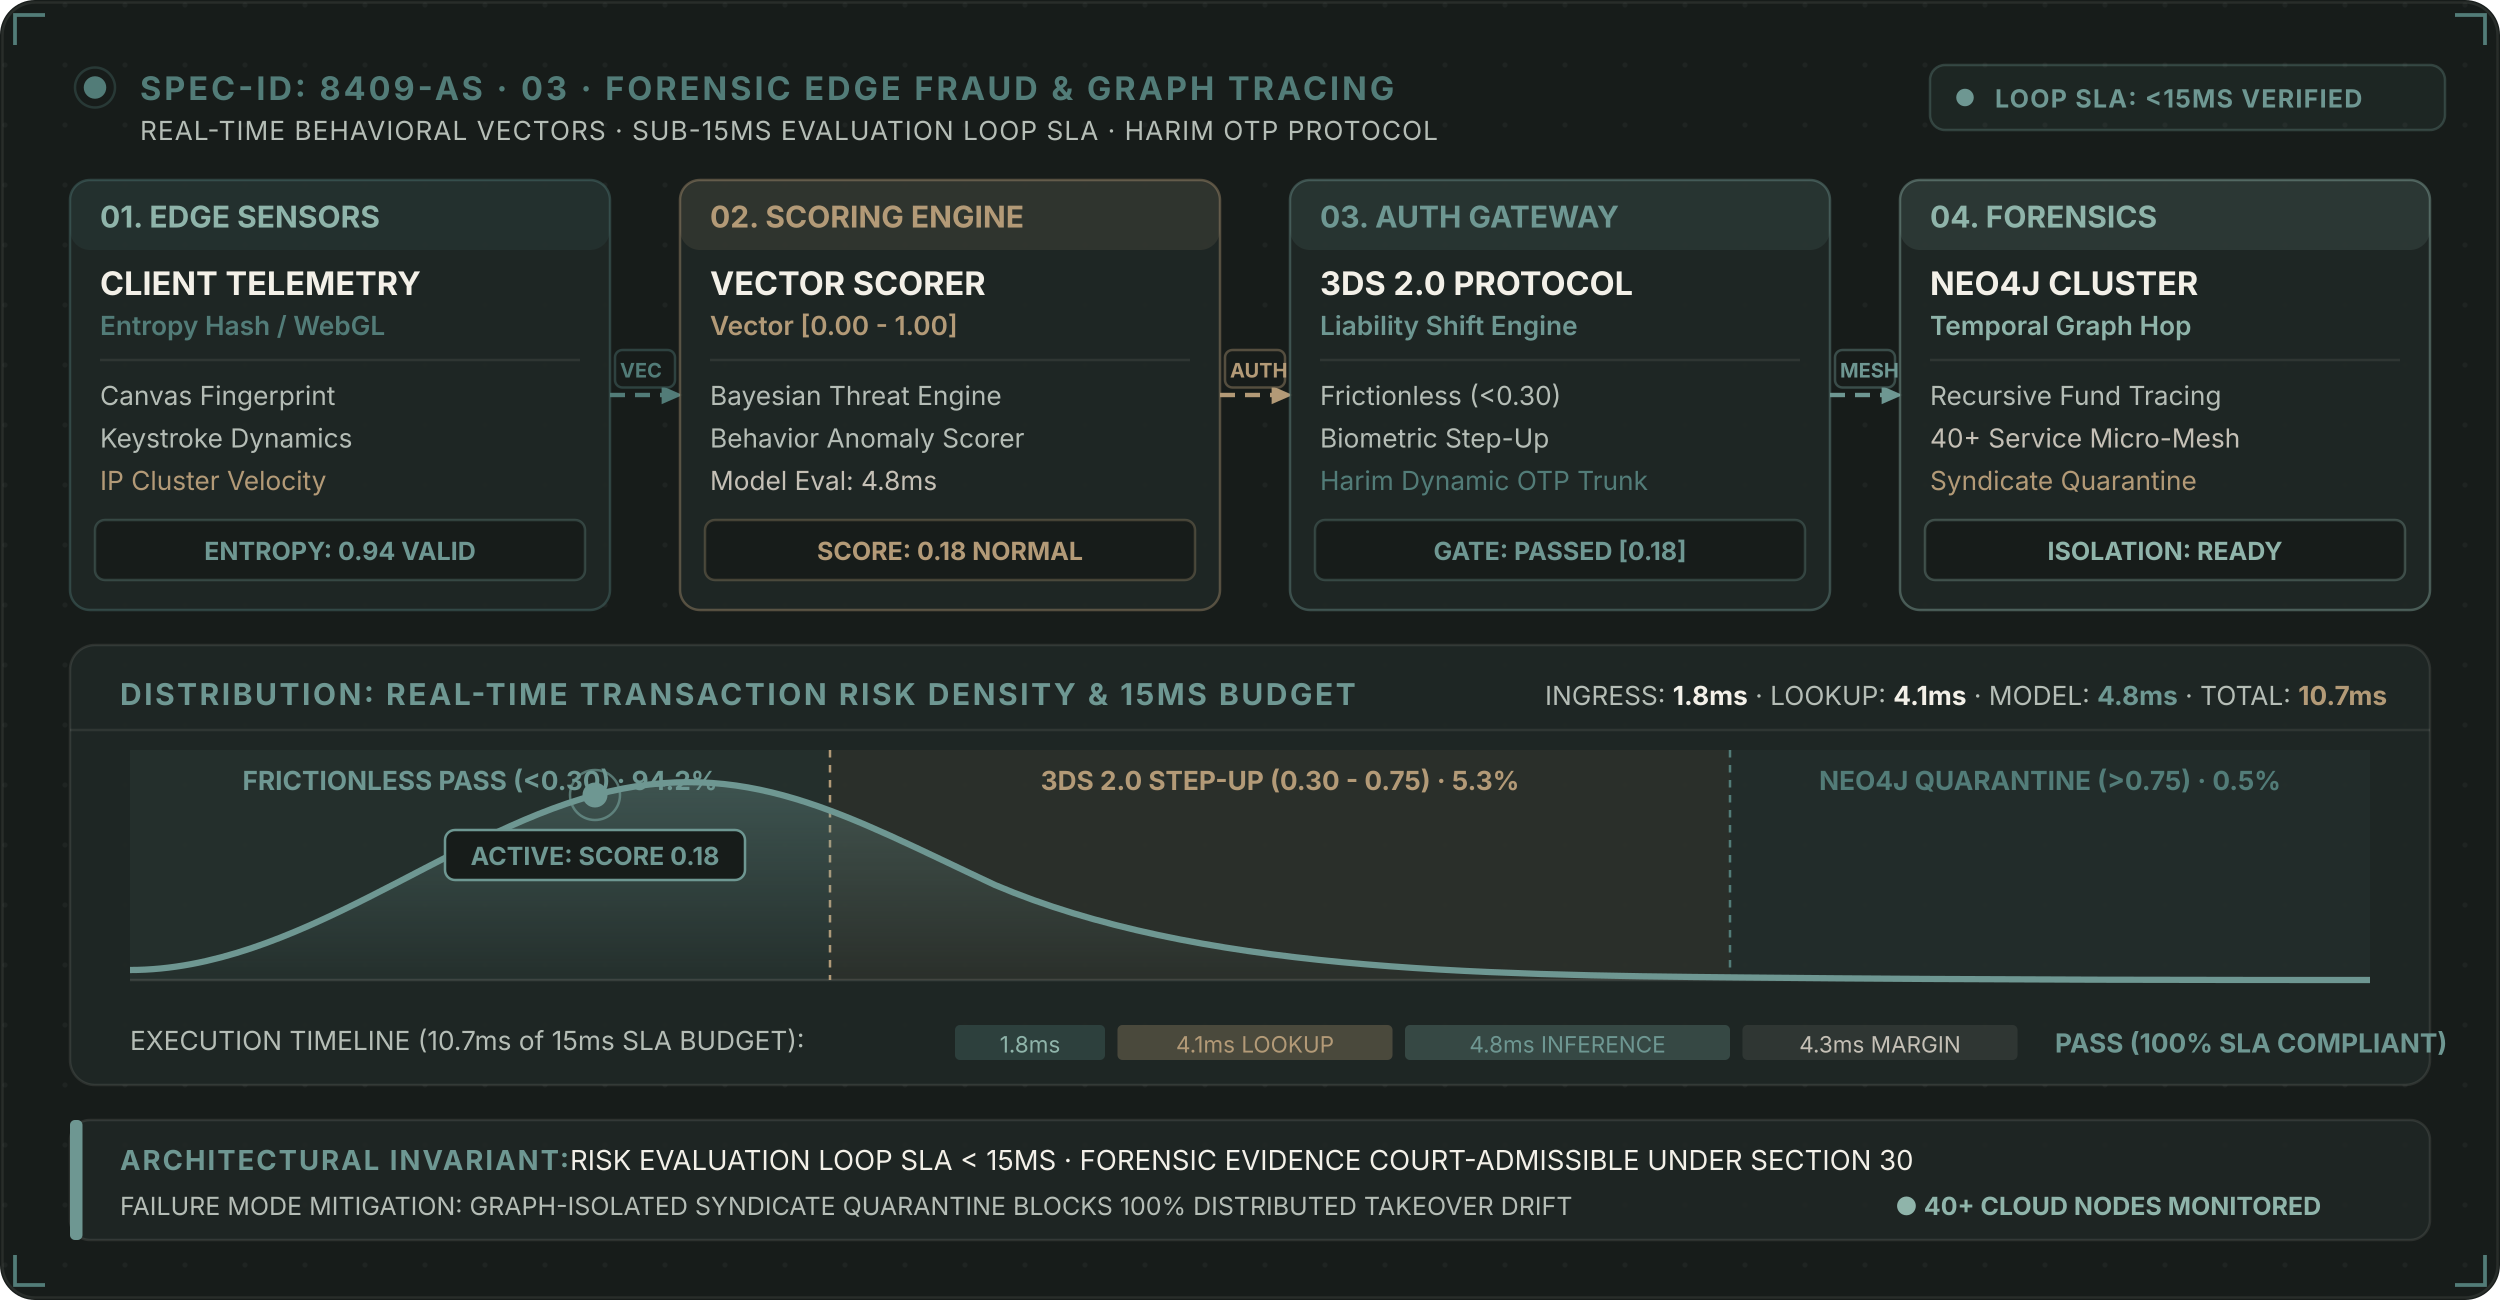
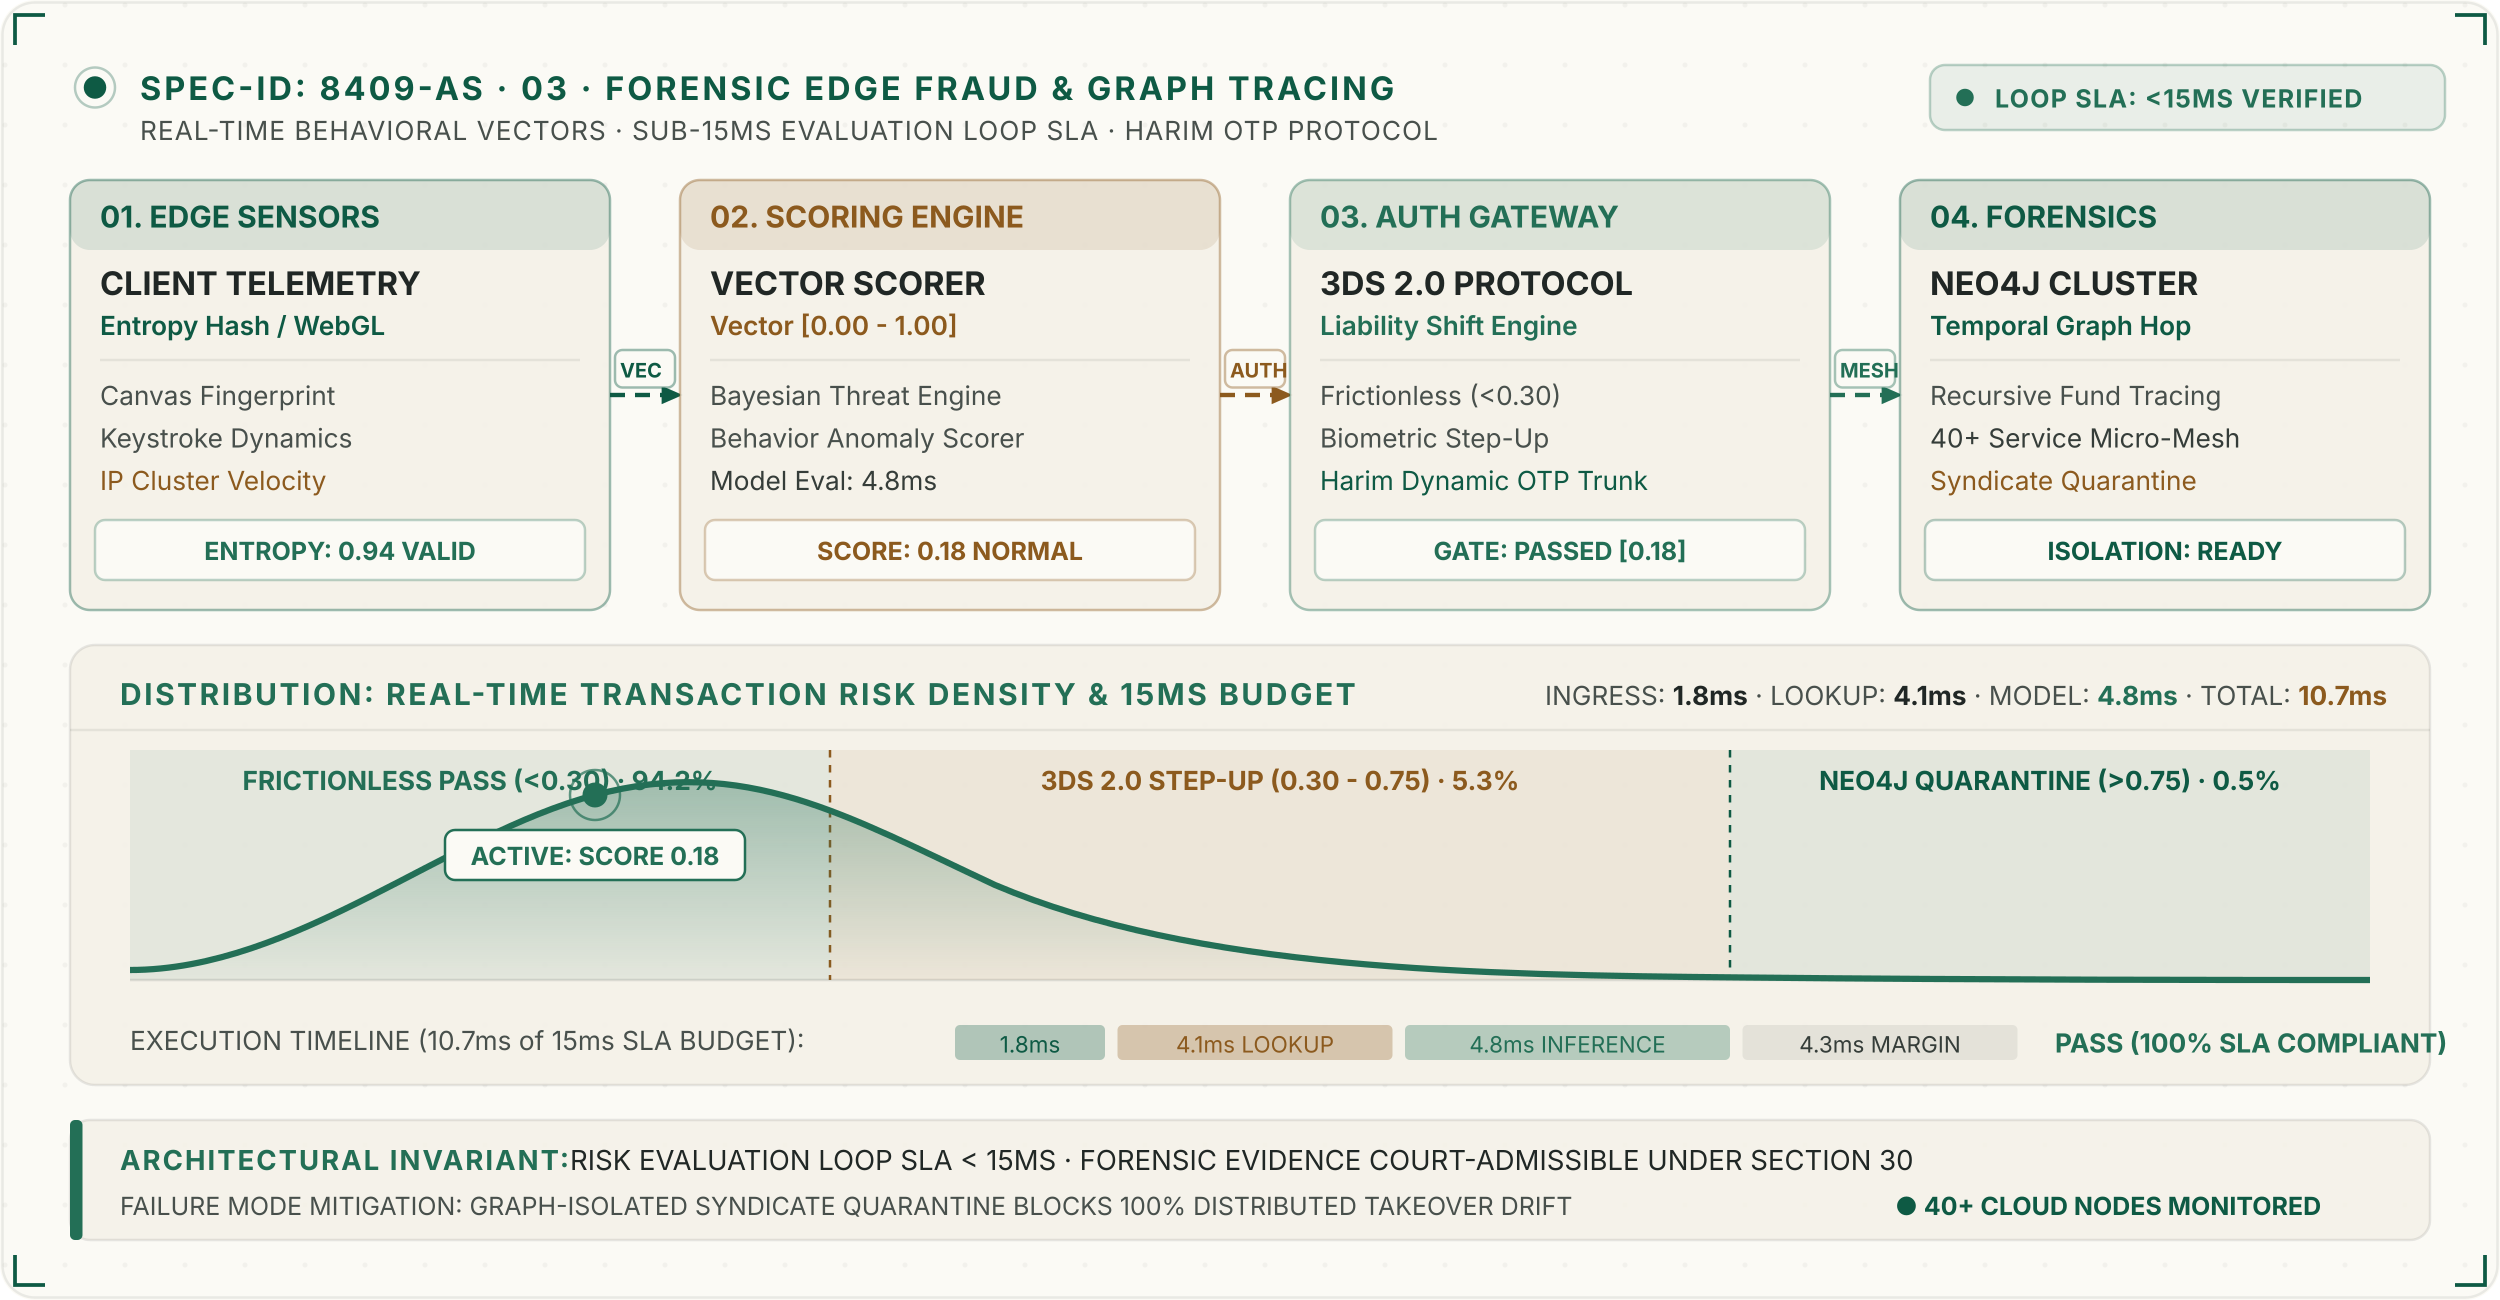
<svg xmlns="http://www.w3.org/2000/svg" viewBox="0 0 1000 520" width="100%" height="auto" class="w-full h-auto" preserveAspectRatio="xMidYMid meet" shape-rendering="geometricPrecision" text-rendering="geometricPrecision" dir="ltr">
  <defs>
    <pattern id="fraud-grid-dots" width="24" height="24" patternUnits="userSpaceOnUse">
-       <circle cx="2" cy="2" r="1" fill="#F3F0E8" fill-opacity="0.04" />
+       <circle cx="2" cy="2" r="1" fill="#202725" fill-opacity="0.04" />
    </pattern>
    <linearGradient id="fraud-chart-grad" x1="0" y1="0" x2="0" y2="1">
-       <stop offset="0%" stop-color="#6E9792" stop-opacity="0.35" />
-       <stop offset="100%" stop-color="#6E9792" stop-opacity="0.0" />
+       <stop offset="0%" stop-color="#236F56" stop-opacity="0.35" />
+       <stop offset="100%" stop-color="#236F56" stop-opacity="0.0" />
    </linearGradient>
    <linearGradient id="fraud-cyan-grad" x1="0%" y1="0%" x2="100%" y2="100%">
-       <stop offset="0%" stop-color="#527C78" stop-opacity="0.25" />
-       <stop offset="100%" stop-color="#527C78" stop-opacity="0.02" />
+       <stop offset="0%" stop-color="#0E5A44" stop-opacity="0.25" />
+       <stop offset="100%" stop-color="#0E5A44" stop-opacity="0.02" />
    </linearGradient>
    <marker id="fraud-arr-cyan" viewBox="0 0 10 10" refX="7" refY="5" markerWidth="6" markerHeight="6" orient="auto-start-reverse">
-       <path d="M 0 1.5 L 8 5 L 0 8.5 z" fill="#527C78" />
+       <path d="M 0 1.5 L 8 5 L 0 8.5 z" fill="#0E5A44" />
    </marker>
    <marker id="fraud-arr-gold" viewBox="0 0 10 10" refX="7" refY="5" markerWidth="6" markerHeight="6" orient="auto-start-reverse">
-       <path d="M 0 1.5 L 8 5 L 0 8.5 z" fill="#B39A77" />
+       <path d="M 0 1.5 L 8 5 L 0 8.5 z" fill="#8C5A1E" />
    </marker>
    <marker id="fraud-arr-emerald" viewBox="0 0 10 10" refX="7" refY="5" markerWidth="6" markerHeight="6" orient="auto-start-reverse">
-       <path d="M 0 1.5 L 8 5 L 0 8.5 z" fill="#6E9792" />
+       <path d="M 0 1.5 L 8 5 L 0 8.5 z" fill="#236F56" />
    </marker>
    <style>
      @keyframes fraudPulse {
        0%, 100% { opacity: 0.6; }
        50% { opacity: 1; }
      }
      @keyframes fraudFlow { to { stroke-dashoffset: -28; } }
-       .fraud-flow-cyan { stroke: #527C78; stroke-width: 1.75; stroke-dasharray: 6 4; animation: fraudFlow 1.6s linear infinite; }
-       .fraud-flow-gold { stroke: #B39A77; stroke-width: 1.75; stroke-dasharray: 6 4; animation: fraudFlow 1.6s linear infinite; }
-       .fraud-flow-emerald { stroke: #6E9792; stroke-width: 1.75; stroke-dasharray: 6 4; animation: fraudFlow 1.6s linear infinite; }
+       .fraud-flow-cyan { stroke: #0E5A44; stroke-width: 1.75; stroke-dasharray: 6 4; animation: fraudFlow 1.6s linear infinite; }
+       .fraud-flow-gold { stroke: #8C5A1E; stroke-width: 1.75; stroke-dasharray: 6 4; animation: fraudFlow 1.6s linear infinite; }
+       .fraud-flow-emerald { stroke: #236F56; stroke-width: 1.75; stroke-dasharray: 6 4; animation: fraudFlow 1.6s linear infinite; }
      text { font-family: 'IBM Plex Mono', system-ui, -apple-system, monospace; }
      .code-font { font-family: 'IBM Plex Mono', monospace; }
    </style>
  </defs>
-   <rect width="1000" height="520" fill="#171C1A" rx="14" />
+   <rect width="1000" height="520" fill="#FBFAF5" rx="14" />
  <rect width="1000" height="520" fill="url(#fraud-grid-dots)" rx="14" />
-   <rect width="998" height="518" x="1" y="1" fill="none" stroke="#F3F0E8" stroke-opacity="0.08" rx="13" />
-   <path d="M 6 18 L 6 6 L 18 6" stroke="#527C78" stroke-width="1.5" fill="none" />
-   <path d="M 982 6 L 994 6 L 994 18" stroke="#527C78" stroke-width="1.5" fill="none" />
-   <path d="M 6 502 L 6 514 L 18 514" stroke="#527C78" stroke-width="1.5" fill="none" />
-   <path d="M 982 514 L 994 514 L 994 502" stroke="#527C78" stroke-width="1.5" fill="none" />
+   <rect width="998" height="518" x="1" y="1" fill="none" stroke="#202725" stroke-opacity="0.08" rx="13" />
+   <path d="M 6 18 L 6 6 L 18 6" stroke="#0E5A44" stroke-width="1.5" fill="none" />
+   <path d="M 982 6 L 994 6 L 994 18" stroke="#0E5A44" stroke-width="1.5" fill="none" />
+   <path d="M 6 502 L 6 514 L 18 514" stroke="#0E5A44" stroke-width="1.5" fill="none" />
+   <path d="M 982 514 L 994 514 L 994 502" stroke="#0E5A44" stroke-width="1.5" fill="none" />
  <g transform="translate(32, 24)">
-     <circle cx="6" cy="11" r="4.5" fill="#527C78" />
-     <circle cx="6" cy="11" r="8" fill="none" stroke="#527C78" stroke-opacity="0.3" />
-     <text x="24" y="16" fill="#527C78" font-size="13" font-weight="700" letter-spacing="1.2">SPEC-ID: 8409-AS · 03 · FORENSIC EDGE FRAUD &amp; GRAPH TRACING</text>
-     <text x="24" y="32" fill="#B5BDB6" font-size="10.5" letter-spacing="0.4">REAL-TIME BEHAVIORAL VECTORS · SUB-15MS EVALUATION LOOP SLA · HARIM OTP PROTOCOL</text>
-     <rect x="740" y="2" width="206" height="26" rx="6" fill="#6E9792" fill-opacity="0.08" stroke="#6E9792" stroke-opacity="0.3" />
-     <circle cx="754" cy="15" r="3.5" fill="#6E9792" />
-     <text x="766" y="19" fill="#6E9792" font-size="10" font-weight="700" letter-spacing="0.5">LOOP SLA: &lt;15MS VERIFIED</text>
+     <circle cx="6" cy="11" r="4.5" fill="#0E5A44" />
+     <circle cx="6" cy="11" r="8" fill="none" stroke="#0E5A44" stroke-opacity="0.3" />
+     <text x="24" y="16" fill="#0E5A44" font-size="13" font-weight="700" letter-spacing="1.2">SPEC-ID: 8409-AS · 03 · FORENSIC EDGE FRAUD &amp; GRAPH TRACING</text>
+     <text x="24" y="32" fill="#48504C" font-size="10.5" letter-spacing="0.4">REAL-TIME BEHAVIORAL VECTORS · SUB-15MS EVALUATION LOOP SLA · HARIM OTP PROTOCOL</text>
+     <rect x="740" y="2" width="206" height="26" rx="6" fill="#236F56" fill-opacity="0.08" stroke="#236F56" stroke-opacity="0.3" />
+     <circle cx="754" cy="15" r="3.5" fill="#236F56" />
+     <text x="766" y="19" fill="#236F56" font-size="10" font-weight="700" letter-spacing="0.5">LOOP SLA: &lt;15MS VERIFIED</text>
  </g>
  <g transform="translate(28, 72)">
-     <rect width="216" height="172" rx="8" fill="#202725" fill-opacity="0.9" stroke="#527C78" stroke-opacity="0.4" />
-     <rect width="216" height="28" rx="8" fill="#527C78" fill-opacity="0.12" />
-     <text x="12" y="19" fill="#8FB4AA" font-size="12" font-weight="700">01. EDGE SENSORS</text>
-     <text x="12" y="46" fill="#F3F0E8" font-size="13" font-weight="700">CLIENT TELEMETRY</text>
-     <text x="12" y="62" fill="#527C78" font-size="10.5" font-weight="600">Entropy Hash / WebGL</text>
-     <line x1="12" y1="72" x2="204" y2="72" stroke="#F3F0E8" stroke-opacity="0.08" />
-     <text x="12" y="90" fill="#B5BDB6" font-size="10.5">Canvas Fingerprint</text>
-     <text x="12" y="107" fill="#B5BDB6" font-size="10.5">Keystroke Dynamics</text>
-     <text x="12" y="124" fill="#B39A77" font-size="10.5">IP Cluster Velocity</text>
-     <rect x="10" y="136" width="196" height="24" rx="4" fill="#171C1A" stroke="#6E9792" stroke-opacity="0.3" />
-     <text x="108" y="152" fill="#6E9792" font-size="10" font-weight="700" text-anchor="middle">ENTROPY: 0.94 VALID</text>
+     <rect width="216" height="172" rx="8" fill="#F4F1E8" fill-opacity="0.9" stroke="#0E5A44" stroke-opacity="0.4" />
+     <rect width="216" height="28" rx="8" fill="#0E5A44" fill-opacity="0.12" />
+     <text x="12" y="19" fill="#0E5A44" font-size="12" font-weight="700">01. EDGE SENSORS</text>
+     <text x="12" y="46" fill="#202725" font-size="13" font-weight="700">CLIENT TELEMETRY</text>
+     <text x="12" y="62" fill="#0E5A44" font-size="10.5" font-weight="600">Entropy Hash / WebGL</text>
+     <line x1="12" y1="72" x2="204" y2="72" stroke="#202725" stroke-opacity="0.08" />
+     <text x="12" y="90" fill="#48504C" font-size="10.5">Canvas Fingerprint</text>
+     <text x="12" y="107" fill="#48504C" font-size="10.5">Keystroke Dynamics</text>
+     <text x="12" y="124" fill="#8C5A1E" font-size="10.5">IP Cluster Velocity</text>
+     <rect x="10" y="136" width="196" height="24" rx="4" fill="#FBFAF5" stroke="#236F56" stroke-opacity="0.3" />
+     <text x="108" y="152" fill="#236F56" font-size="10" font-weight="700" text-anchor="middle">ENTROPY: 0.94 VALID</text>
  </g>
  <path d="M 244 158 L 272 158" fill="none" class="fraud-flow-cyan" marker-end="url(#fraud-arr-cyan)" />
-   <rect x="246" y="140" width="24" height="15" rx="3" fill="#171C1A" stroke="#527C78" stroke-opacity="0.4" />
-   <text x="248" y="151" fill="#527C78" font-size="8" font-weight="700">VEC</text>
+   <rect x="246" y="140" width="24" height="15" rx="3" fill="#FBFAF5" stroke="#0E5A44" stroke-opacity="0.4" />
+   <text x="248" y="151" fill="#0E5A44" font-size="8" font-weight="700">VEC</text>
  <g transform="translate(272, 72)">
-     <rect width="216" height="172" rx="8" fill="#202725" fill-opacity="0.9" stroke="#B39A77" stroke-opacity="0.4" />
-     <rect width="216" height="28" rx="8" fill="#B39A77" fill-opacity="0.12" />
-     <text x="12" y="19" fill="#B39A77" font-size="12" font-weight="700">02. SCORING ENGINE</text>
-     <text x="12" y="46" fill="#F3F0E8" font-size="13" font-weight="700">VECTOR SCORER</text>
-     <text x="12" y="62" fill="#B39A77" font-size="10.5" font-weight="600">Vector [0.00 - 1.00]</text>
-     <line x1="12" y1="72" x2="204" y2="72" stroke="#F3F0E8" stroke-opacity="0.08" />
-     <text x="12" y="90" fill="#B5BDB6" font-size="10.5">Bayesian Threat Engine</text>
-     <text x="12" y="107" fill="#B5BDB6" font-size="10.5">Behavior Anomaly Scorer</text>
-     <text x="12" y="124" fill="#C5C0B6" font-size="10.5">Model Eval: 4.8ms</text>
-     <rect x="10" y="136" width="196" height="24" rx="4" fill="#171C1A" stroke="#B39A77" stroke-opacity="0.3" />
-     <text x="108" y="152" fill="#B39A77" font-size="10" font-weight="700" text-anchor="middle">SCORE: 0.18 NORMAL</text>
+     <rect width="216" height="172" rx="8" fill="#F4F1E8" fill-opacity="0.9" stroke="#8C5A1E" stroke-opacity="0.4" />
+     <rect width="216" height="28" rx="8" fill="#8C5A1E" fill-opacity="0.12" />
+     <text x="12" y="19" fill="#8C5A1E" font-size="12" font-weight="700">02. SCORING ENGINE</text>
+     <text x="12" y="46" fill="#202725" font-size="13" font-weight="700">VECTOR SCORER</text>
+     <text x="12" y="62" fill="#8C5A1E" font-size="10.5" font-weight="600">Vector [0.00 - 1.00]</text>
+     <line x1="12" y1="72" x2="204" y2="72" stroke="#202725" stroke-opacity="0.08" />
+     <text x="12" y="90" fill="#48504C" font-size="10.5">Bayesian Threat Engine</text>
+     <text x="12" y="107" fill="#48504C" font-size="10.5">Behavior Anomaly Scorer</text>
+     <text x="12" y="124" fill="#353D39" font-size="10.5">Model Eval: 4.8ms</text>
+     <rect x="10" y="136" width="196" height="24" rx="4" fill="#FBFAF5" stroke="#8C5A1E" stroke-opacity="0.3" />
+     <text x="108" y="152" fill="#8C5A1E" font-size="10" font-weight="700" text-anchor="middle">SCORE: 0.18 NORMAL</text>
  </g>
  <path d="M 488 158 L 516 158" fill="none" class="fraud-flow-gold" marker-end="url(#fraud-arr-gold)" />
-   <rect x="490" y="140" width="24" height="15" rx="3" fill="#171C1A" stroke="#B39A77" stroke-opacity="0.4" />
-   <text x="492" y="151" fill="#B39A77" font-size="8" font-weight="700">AUTH</text>
+   <rect x="490" y="140" width="24" height="15" rx="3" fill="#FBFAF5" stroke="#8C5A1E" stroke-opacity="0.4" />
+   <text x="492" y="151" fill="#8C5A1E" font-size="8" font-weight="700">AUTH</text>
  <g transform="translate(516, 72)">
-     <rect width="216" height="172" rx="8" fill="#202725" fill-opacity="0.9" stroke="#6E9792" stroke-opacity="0.4" />
-     <rect width="216" height="28" rx="8" fill="#6E9792" fill-opacity="0.12" />
-     <text x="12" y="19" fill="#6E9792" font-size="12" font-weight="700">03. AUTH GATEWAY</text>
-     <text x="12" y="46" fill="#F3F0E8" font-size="13" font-weight="700">3DS 2.0 PROTOCOL</text>
-     <text x="12" y="62" fill="#6E9792" font-size="10.5" font-weight="600">Liability Shift Engine</text>
-     <line x1="12" y1="72" x2="204" y2="72" stroke="#F3F0E8" stroke-opacity="0.08" />
-     <text x="12" y="90" fill="#B5BDB6" font-size="10.5">Frictionless (&lt;0.30)</text>
-     <text x="12" y="107" fill="#B5BDB6" font-size="10.5">Biometric Step-Up</text>
-     <text x="12" y="124" fill="#527C78" font-size="10.5">Harim Dynamic OTP Trunk</text>
-     <rect x="10" y="136" width="196" height="24" rx="4" fill="#171C1A" stroke="#6E9792" stroke-opacity="0.3" />
-     <text x="108" y="152" fill="#6E9792" font-size="10" font-weight="700" text-anchor="middle">GATE: PASSED [0.18]</text>
+     <rect width="216" height="172" rx="8" fill="#F4F1E8" fill-opacity="0.9" stroke="#236F56" stroke-opacity="0.4" />
+     <rect width="216" height="28" rx="8" fill="#236F56" fill-opacity="0.12" />
+     <text x="12" y="19" fill="#236F56" font-size="12" font-weight="700">03. AUTH GATEWAY</text>
+     <text x="12" y="46" fill="#202725" font-size="13" font-weight="700">3DS 2.0 PROTOCOL</text>
+     <text x="12" y="62" fill="#236F56" font-size="10.5" font-weight="600">Liability Shift Engine</text>
+     <line x1="12" y1="72" x2="204" y2="72" stroke="#202725" stroke-opacity="0.08" />
+     <text x="12" y="90" fill="#48504C" font-size="10.5">Frictionless (&lt;0.30)</text>
+     <text x="12" y="107" fill="#48504C" font-size="10.5">Biometric Step-Up</text>
+     <text x="12" y="124" fill="#0E5A44" font-size="10.5">Harim Dynamic OTP Trunk</text>
+     <rect x="10" y="136" width="196" height="24" rx="4" fill="#FBFAF5" stroke="#236F56" stroke-opacity="0.3" />
+     <text x="108" y="152" fill="#236F56" font-size="10" font-weight="700" text-anchor="middle">GATE: PASSED [0.18]</text>
  </g>
  <path d="M 732 158 L 760 158" fill="none" class="fraud-flow-emerald" marker-end="url(#fraud-arr-emerald)" />
-   <rect x="734" y="140" width="24" height="15" rx="3" fill="#171C1A" stroke="#6E9792" stroke-opacity="0.4" />
-   <text x="736" y="151" fill="#6E9792" font-size="8" font-weight="700">MESH</text>
+   <rect x="734" y="140" width="24" height="15" rx="3" fill="#FBFAF5" stroke="#236F56" stroke-opacity="0.4" />
+   <text x="736" y="151" fill="#236F56" font-size="8" font-weight="700">MESH</text>
  <g transform="translate(760, 72)">
-     <rect width="212" height="172" rx="8" fill="#202725" fill-opacity="0.9" stroke="#8FB4AA" stroke-opacity="0.4" />
-     <rect width="212" height="28" rx="8" fill="#8FB4AA" fill-opacity="0.12" />
-     <text x="12" y="19" fill="#8FB4AA" font-size="12" font-weight="700">04. FORENSICS</text>
-     <text x="12" y="46" fill="#F3F0E8" font-size="13" font-weight="700">NEO4J CLUSTER</text>
-     <text x="12" y="62" fill="#8FB4AA" font-size="10.5" font-weight="600">Temporal Graph Hop</text>
-     <line x1="12" y1="72" x2="200" y2="72" stroke="#F3F0E8" stroke-opacity="0.08" />
-     <text x="12" y="90" fill="#B5BDB6" font-size="10.5">Recursive Fund Tracing</text>
-     <text x="12" y="107" fill="#C5C0B6" font-size="10.5">40+ Service Micro-Mesh</text>
-     <text x="12" y="124" fill="#B39A77" font-size="10.5">Syndicate Quarantine</text>
-     <rect x="10" y="136" width="192" height="24" rx="4" fill="#171C1A" stroke="#8FB4AA" stroke-opacity="0.3" />
-     <text x="106" y="152" fill="#8FB4AA" font-size="10" font-weight="700" text-anchor="middle">ISOLATION: READY</text>
+     <rect width="212" height="172" rx="8" fill="#F4F1E8" fill-opacity="0.9" stroke="#0E5A44" stroke-opacity="0.4" />
+     <rect width="212" height="28" rx="8" fill="#0E5A44" fill-opacity="0.12" />
+     <text x="12" y="19" fill="#0E5A44" font-size="12" font-weight="700">04. FORENSICS</text>
+     <text x="12" y="46" fill="#202725" font-size="13" font-weight="700">NEO4J CLUSTER</text>
+     <text x="12" y="62" fill="#0E5A44" font-size="10.5" font-weight="600">Temporal Graph Hop</text>
+     <line x1="12" y1="72" x2="200" y2="72" stroke="#202725" stroke-opacity="0.08" />
+     <text x="12" y="90" fill="#48504C" font-size="10.5">Recursive Fund Tracing</text>
+     <text x="12" y="107" fill="#353D39" font-size="10.5">40+ Service Micro-Mesh</text>
+     <text x="12" y="124" fill="#8C5A1E" font-size="10.5">Syndicate Quarantine</text>
+     <rect x="10" y="136" width="192" height="24" rx="4" fill="#FBFAF5" stroke="#0E5A44" stroke-opacity="0.3" />
+     <text x="106" y="152" fill="#0E5A44" font-size="10" font-weight="700" text-anchor="middle">ISOLATION: READY</text>
  </g>
  <g transform="translate(28, 258)">
-     <rect width="944" height="176" rx="10" fill="#202725" fill-opacity="0.9" stroke="#F3F0E8" stroke-opacity="0.1" />
-     <text x="20" y="24" fill="#6E9792" font-size="12" font-weight="700" letter-spacing="1">DISTRIBUTION: REAL-TIME TRANSACTION RISK DENSITY &amp; 15MS BUDGET</text>
-     <text x="590" y="24" fill="#B5BDB6" font-size="10.5">INGRESS: <tspan fill="#F3F0E8" font-weight="700">1.8ms</tspan> · LOOKUP: <tspan fill="#F3F0E8" font-weight="700">4.1ms</tspan> · MODEL: <tspan fill="#6E9792" font-weight="700">4.8ms</tspan> · TOTAL: <tspan fill="#B39A77" font-weight="700">10.7ms</tspan>
+     <rect width="944" height="176" rx="10" fill="#F4F1E8" fill-opacity="0.9" stroke="#202725" stroke-opacity="0.1" />
+     <text x="20" y="24" fill="#236F56" font-size="12" font-weight="700" letter-spacing="1">DISTRIBUTION: REAL-TIME TRANSACTION RISK DENSITY &amp; 15MS BUDGET</text>
+     <text x="590" y="24" fill="#48504C" font-size="10.5">INGRESS: <tspan fill="#202725" font-weight="700">1.8ms</tspan> · LOOKUP: <tspan fill="#202725" font-weight="700">4.1ms</tspan> · MODEL: <tspan fill="#236F56" font-weight="700">4.8ms</tspan> · TOTAL: <tspan fill="#8C5A1E" font-weight="700">10.7ms</tspan>
    </text>
-     <line x1="0" y1="34" x2="944" y2="34" stroke="#F3F0E8" stroke-opacity="0.08" />
-     <rect x="24" y="42" width="280" height="92" fill="#6E9792" fill-opacity="0.08" />
-     <text x="164" y="58" fill="#6E9792" font-size="10.5" font-weight="700" text-anchor="middle">FRICTIONLESS PASS (&lt;0.30) · 94.2%</text>
-     <rect x="304" y="42" width="360" height="92" fill="#B39A77" fill-opacity="0.08" />
-     <text x="484" y="58" fill="#B39A77" font-size="10.5" font-weight="700" text-anchor="middle">3DS 2.0 STEP-UP (0.30 - 0.75) · 5.3%</text>
-     <rect x="664" y="42" width="256" height="92" fill="#527C78" fill-opacity="0.08" />
-     <text x="792" y="58" fill="#527C78" font-size="10.5" font-weight="700" text-anchor="middle">NEO4J QUARANTINE (&gt;0.75) · 0.5%</text>
-     <line x1="24" y1="134" x2="920" y2="134" stroke="#F3F0E8" stroke-opacity="0.12" />
-     <line x1="304" y1="42" x2="304" y2="134" stroke="#B39A77" stroke-width="1" stroke-dasharray="3 3" />
-     <line x1="664" y1="42" x2="664" y2="134" stroke="#527C78" stroke-width="1" stroke-dasharray="3 3" />
+     <line x1="0" y1="34" x2="944" y2="34" stroke="#202725" stroke-opacity="0.08" />
+     <rect x="24" y="42" width="280" height="92" fill="#236F56" fill-opacity="0.08" />
+     <text x="164" y="58" fill="#236F56" font-size="10.5" font-weight="700" text-anchor="middle">FRICTIONLESS PASS (&lt;0.30) · 94.2%</text>
+     <rect x="304" y="42" width="360" height="92" fill="#8C5A1E" fill-opacity="0.08" />
+     <text x="484" y="58" fill="#8C5A1E" font-size="10.5" font-weight="700" text-anchor="middle">3DS 2.0 STEP-UP (0.30 - 0.75) · 5.3%</text>
+     <rect x="664" y="42" width="256" height="92" fill="#0E5A44" fill-opacity="0.08" />
+     <text x="792" y="58" fill="#0E5A44" font-size="10.5" font-weight="700" text-anchor="middle">NEO4J QUARANTINE (&gt;0.75) · 0.5%</text>
+     <line x1="24" y1="134" x2="920" y2="134" stroke="#202725" stroke-opacity="0.12" />
+     <line x1="304" y1="42" x2="304" y2="134" stroke="#8C5A1E" stroke-width="1" stroke-dasharray="3 3" />
+     <line x1="664" y1="42" x2="664" y2="134" stroke="#0E5A44" stroke-width="1" stroke-dasharray="3 3" />
    <path d="M 24 134               L 24 130               C 90 130, 150 76, 210 60               C 270 44, 310 68, 370 96               C 450 130, 560 132, 670 133               C 770 134, 860 134, 920 134 Z" fill="url(#fraud-chart-grad)" />
-     <path d="M 24 130               C 90 130, 150 76, 210 60               C 270 44, 310 68, 370 96               C 450 130, 560 132, 670 133               C 770 134, 860 134, 920 134" stroke="#6E9792" stroke-width="2.5" fill="none" />
-     <circle cx="210" cy="60" r="5" fill="#6E9792" />
-     <circle cx="210" cy="60" r="10" stroke="#6E9792" stroke-width="1" stroke-opacity="0.7" fill="none" />
-     <rect x="150" y="74" width="120" height="20" fill="#171C1A" stroke="#6E9792" stroke-width="1" rx="4" />
-     <text x="210" y="88" fill="#6E9792" font-size="10" font-weight="700" text-anchor="middle">ACTIVE: SCORE 0.18</text>
+     <path d="M 24 130               C 90 130, 150 76, 210 60               C 270 44, 310 68, 370 96               C 450 130, 560 132, 670 133               C 770 134, 860 134, 920 134" stroke="#236F56" stroke-width="2.5" fill="none" />
+     <circle cx="210" cy="60" r="5" fill="#236F56" />
+     <circle cx="210" cy="60" r="10" stroke="#236F56" stroke-width="1" stroke-opacity="0.7" fill="none" />
+     <rect x="150" y="74" width="120" height="20" fill="#FBFAF5" stroke="#236F56" stroke-width="1" rx="4" />
+     <text x="210" y="88" fill="#236F56" font-size="10" font-weight="700" text-anchor="middle">ACTIVE: SCORE 0.18</text>
    <g transform="translate(24, 146)">
-       <text x="0" y="16" fill="#B5BDB6" font-size="10.5">EXECUTION TIMELINE (10.7ms of 15ms SLA BUDGET):</text>
-       <rect x="330" y="6" width="60" height="14" rx="2" fill="#527C78" fill-opacity="0.3" />
-       <text x="360" y="17" fill="#8FB4AA" font-size="9" text-anchor="middle">1.8ms</text>
-       <rect x="395" y="6" width="110" height="14" rx="2" fill="#B39A77" fill-opacity="0.3" />
-       <text x="450" y="17" fill="#B39A77" font-size="9" text-anchor="middle">4.1ms LOOKUP</text>
-       <rect x="510" y="6" width="130" height="14" rx="2" fill="#6E9792" fill-opacity="0.3" />
-       <text x="575" y="17" fill="#6E9792" font-size="9" text-anchor="middle">4.8ms INFERENCE</text>
-       <rect x="645" y="6" width="110" height="14" rx="2" fill="#F3F0E8" fill-opacity="0.08" />
-       <text x="700" y="17" fill="#C5C0B6" font-size="9" text-anchor="middle">4.3ms MARGIN</text>
-       <text x="770" y="17" fill="#6E9792" font-size="10.5" font-weight="700">PASS (100% SLA COMPLIANT)</text>
+       <text x="0" y="16" fill="#48504C" font-size="10.5">EXECUTION TIMELINE (10.7ms of 15ms SLA BUDGET):</text>
+       <rect x="330" y="6" width="60" height="14" rx="2" fill="#0E5A44" fill-opacity="0.3" />
+       <text x="360" y="17" fill="#0E5A44" font-size="9" text-anchor="middle">1.8ms</text>
+       <rect x="395" y="6" width="110" height="14" rx="2" fill="#8C5A1E" fill-opacity="0.3" />
+       <text x="450" y="17" fill="#8C5A1E" font-size="9" text-anchor="middle">4.1ms LOOKUP</text>
+       <rect x="510" y="6" width="130" height="14" rx="2" fill="#236F56" fill-opacity="0.3" />
+       <text x="575" y="17" fill="#236F56" font-size="9" text-anchor="middle">4.8ms INFERENCE</text>
+       <rect x="645" y="6" width="110" height="14" rx="2" fill="#202725" fill-opacity="0.08" />
+       <text x="700" y="17" fill="#353D39" font-size="9" text-anchor="middle">4.3ms MARGIN</text>
+       <text x="770" y="17" fill="#236F56" font-size="10.5" font-weight="700">PASS (100% SLA COMPLIANT)</text>
    </g>
  </g>
  <g transform="translate(28, 448)">
-     <rect width="944" height="48" rx="8" fill="#202725" fill-opacity="0.85" stroke="#F3F0E8" stroke-opacity="0.1" />
-     <rect width="5" height="48" rx="2" fill="#6E9792" />
-     <text x="20" y="20" fill="#6E9792" font-size="11" font-weight="700" letter-spacing="0.8">ARCHITECTURAL INVARIANT:</text>
-     <text x="200" y="20" fill="#F3F0E8" font-size="11">RISK EVALUATION LOOP SLA &lt; 15MS · FORENSIC EVIDENCE COURT-ADMISSIBLE UNDER SECTION 30</text>
-     <text x="20" y="38" fill="#B5BDB6" font-size="10">FAILURE MODE MITIGATION: GRAPH-ISOLATED SYNDICATE QUARANTINE BLOCKS 100% DISTRIBUTED TAKEOVER DRIFT</text>
-     <text x="730" y="38" fill="#8FB4AA" font-size="10" font-weight="700">● 40+ CLOUD NODES MONITORED</text>
+     <rect width="944" height="48" rx="8" fill="#F4F1E8" fill-opacity="0.85" stroke="#202725" stroke-opacity="0.1" />
+     <rect width="5" height="48" rx="2" fill="#236F56" />
+     <text x="20" y="20" fill="#236F56" font-size="11" font-weight="700" letter-spacing="0.8">ARCHITECTURAL INVARIANT:</text>
+     <text x="200" y="20" fill="#202725" font-size="11">RISK EVALUATION LOOP SLA &lt; 15MS · FORENSIC EVIDENCE COURT-ADMISSIBLE UNDER SECTION 30</text>
+     <text x="20" y="38" fill="#48504C" font-size="10">FAILURE MODE MITIGATION: GRAPH-ISOLATED SYNDICATE QUARANTINE BLOCKS 100% DISTRIBUTED TAKEOVER DRIFT</text>
+     <text x="730" y="38" fill="#0E5A44" font-size="10" font-weight="700">● 40+ CLOUD NODES MONITORED</text>
  </g>
</svg>
